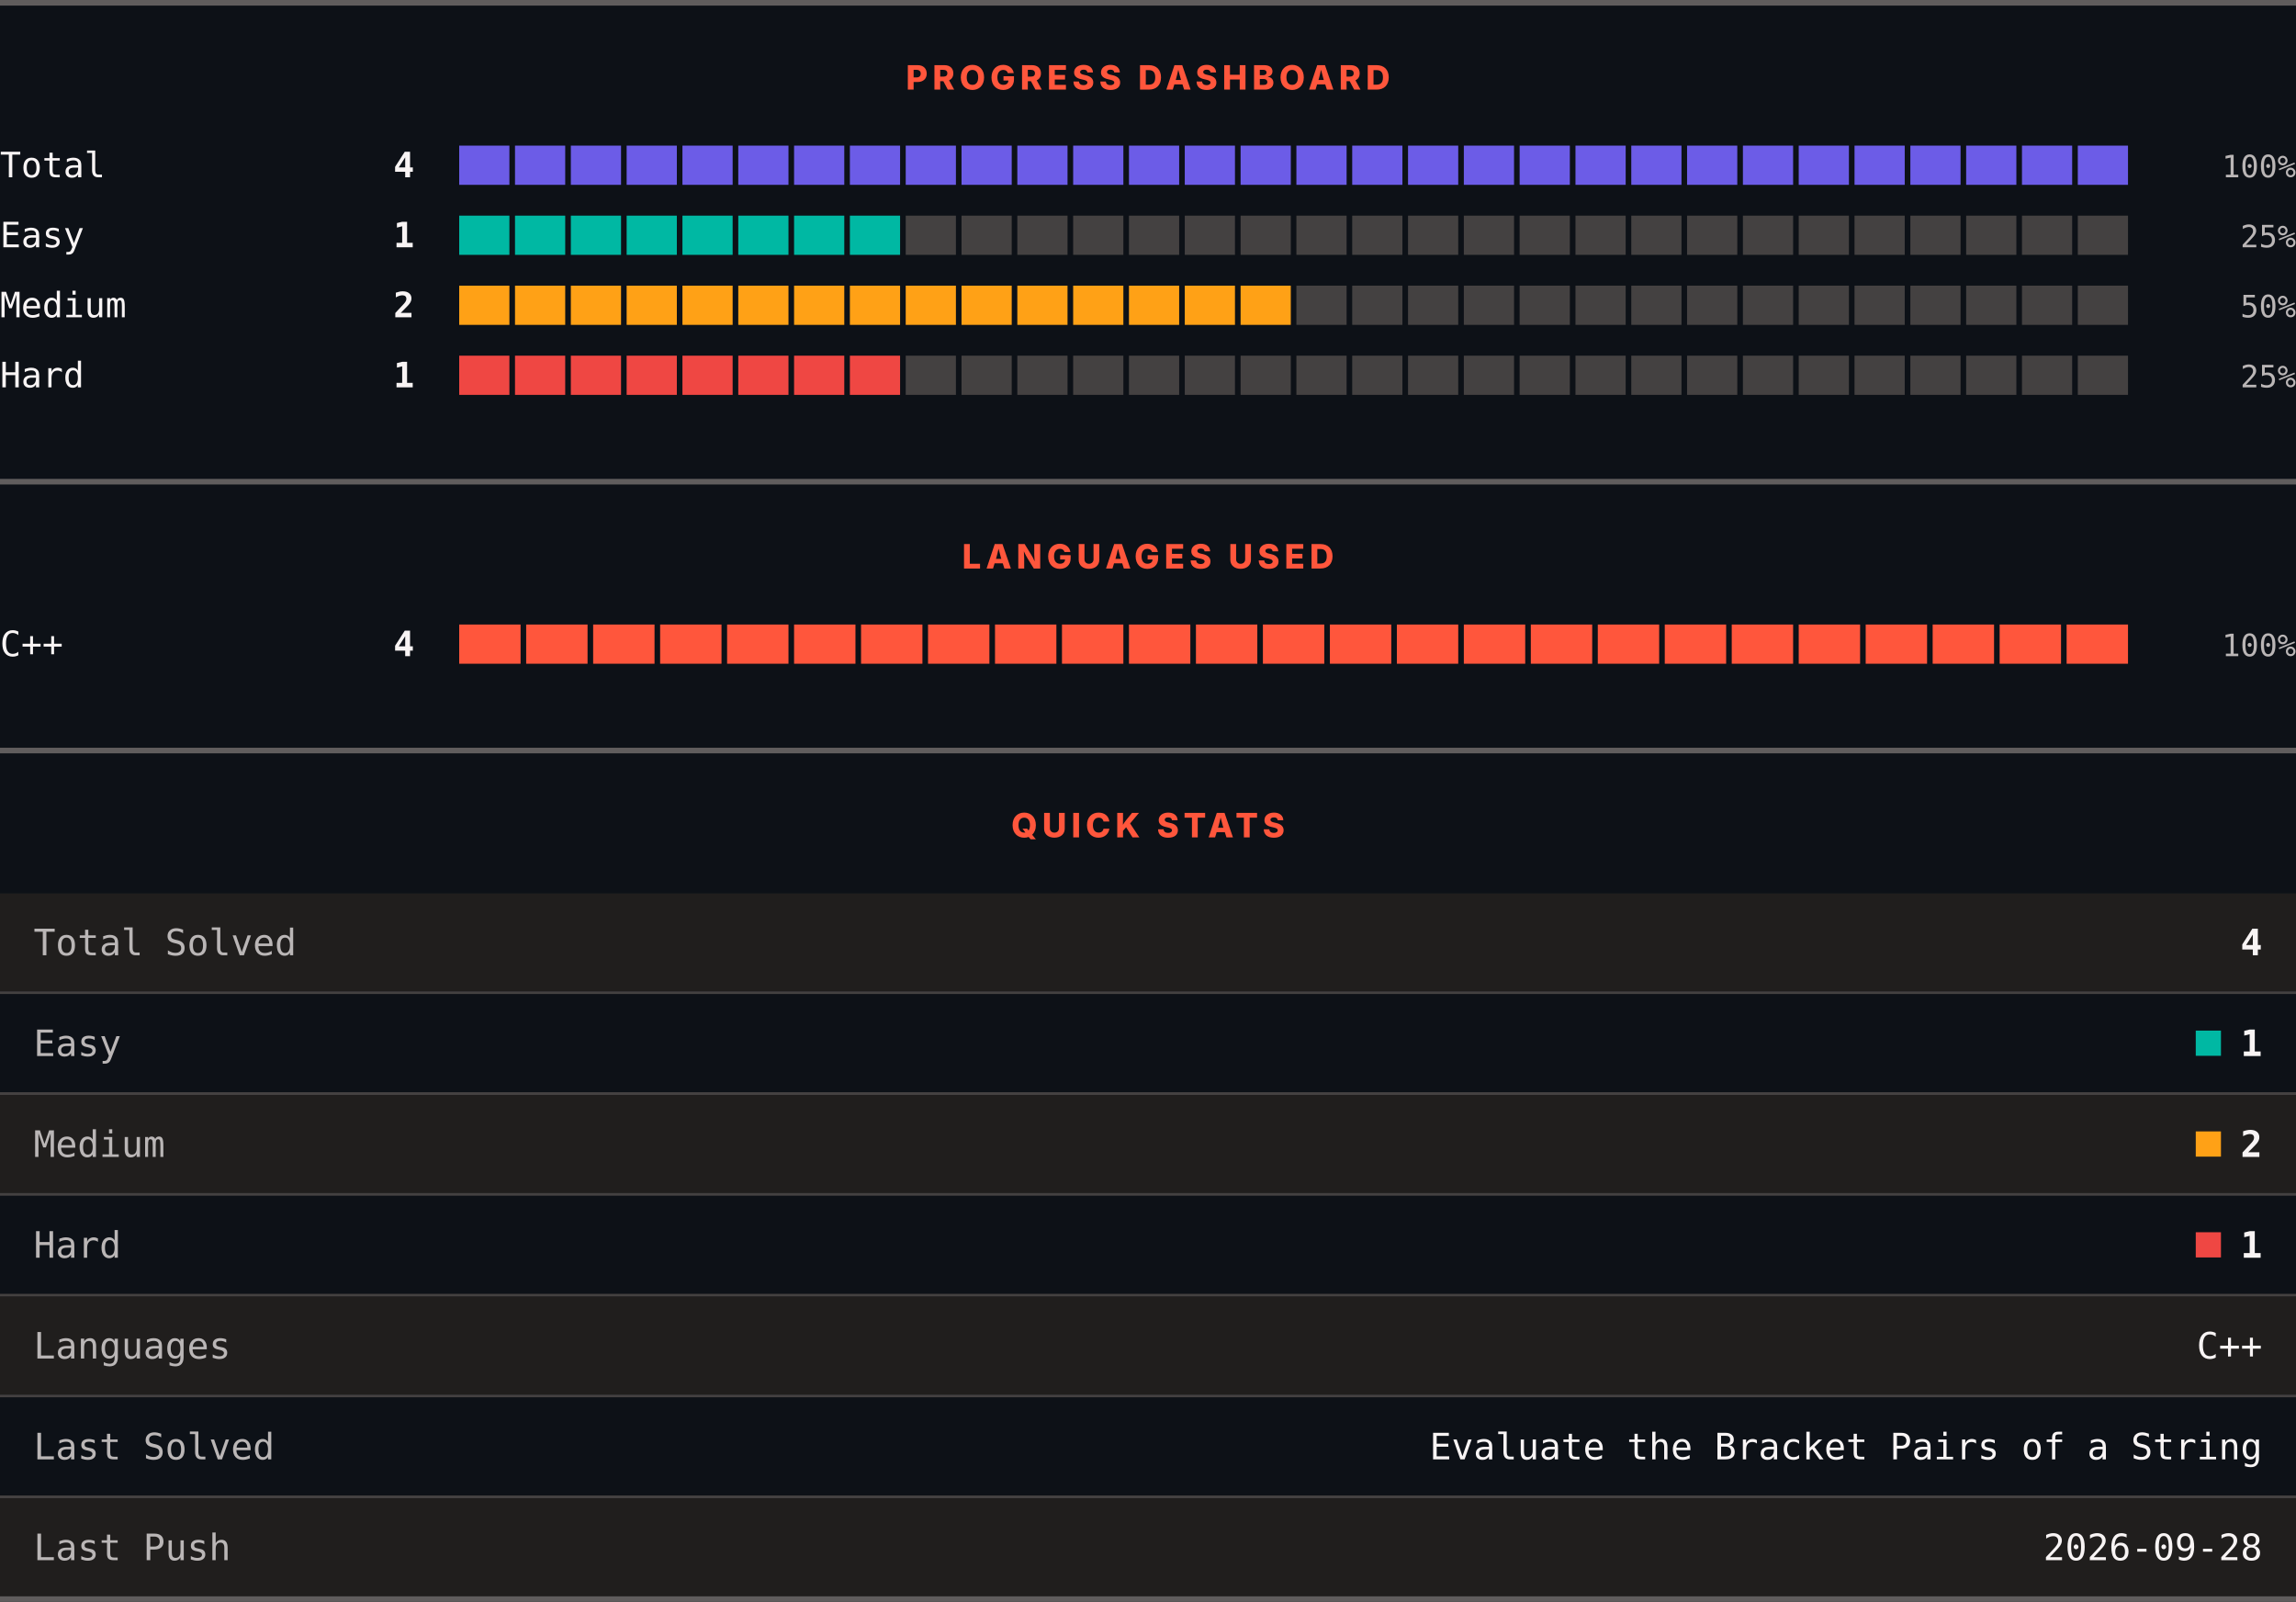
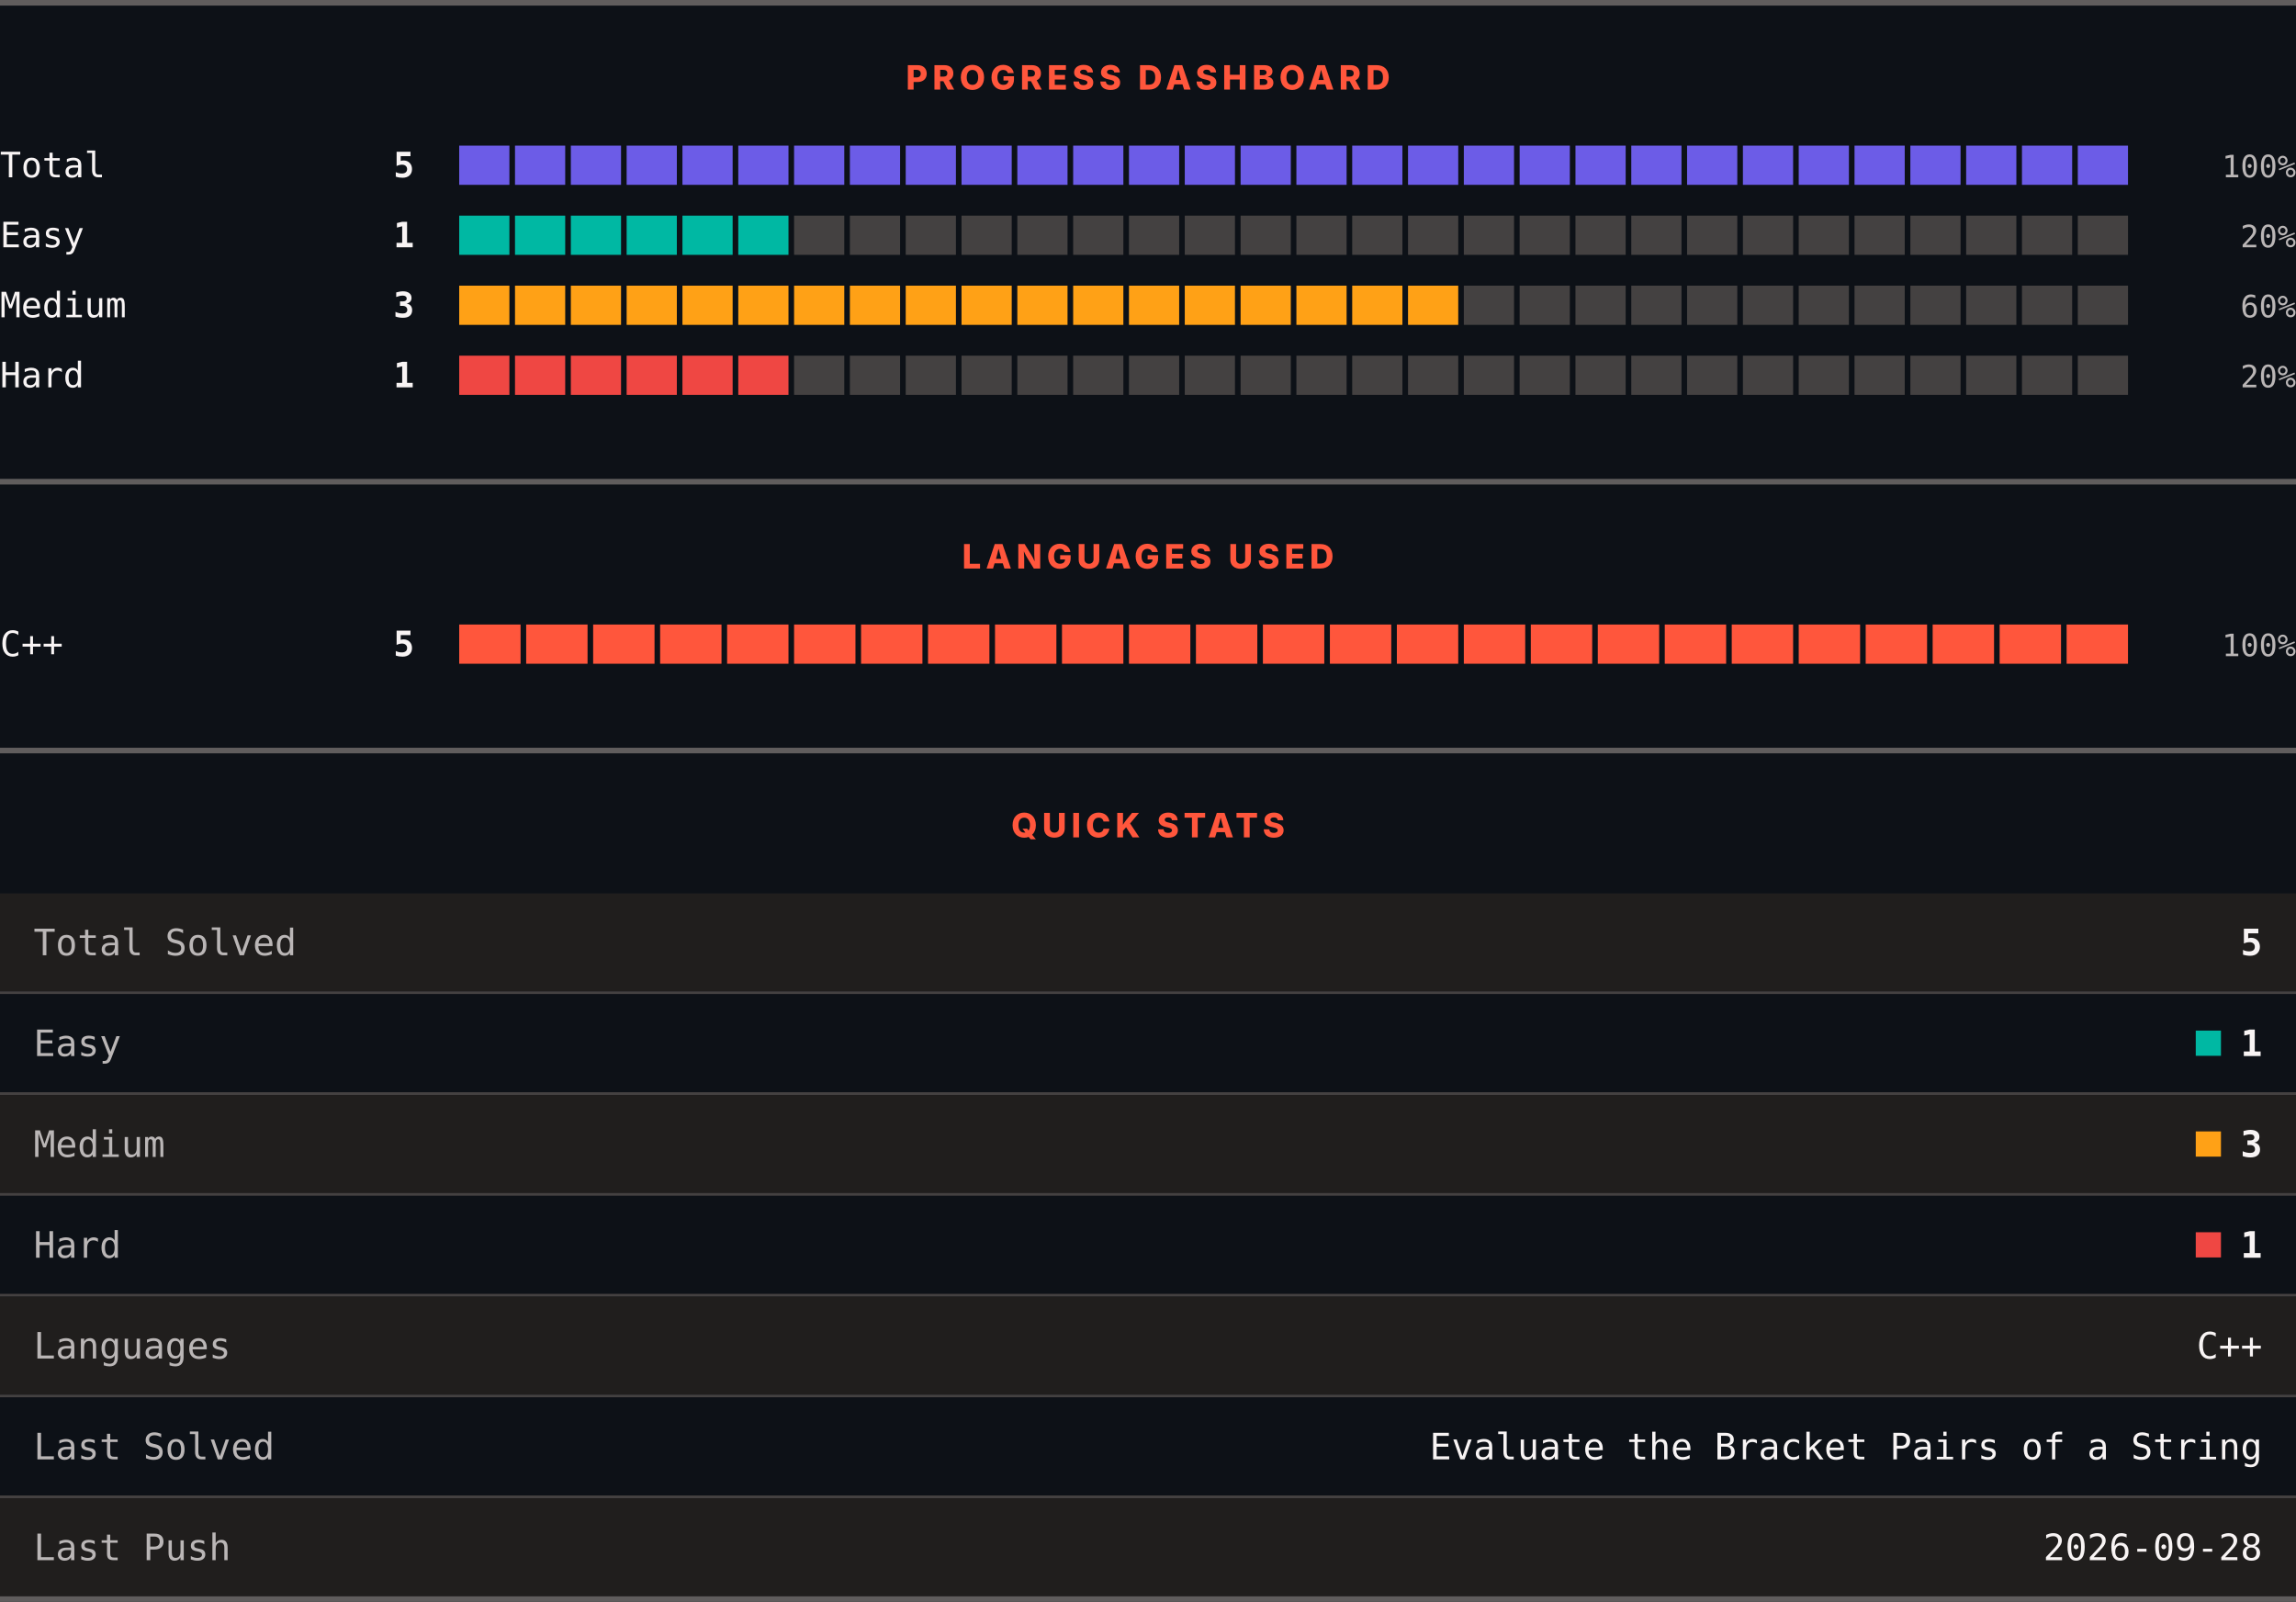
<svg xmlns="http://www.w3.org/2000/svg" width="820" height="572" viewBox="0 0 820 572" role="img" aria-label="LeetCode progress, languages and quick stats">
  <rect width="820" height="572" fill="#0d1117" />
  <rect x="0" y="0" width="820" height="2" fill="#605d5d" />
  <text x="410" y="32" text-anchor="middle" font-family="Archivo, system-ui, -apple-system, Segoe UI, sans-serif" font-size="12" font-weight="800" letter-spacing="1.68" fill="#ff563c">PROGRESS DASHBOARD</text>
  <text x="0" y="63.3" font-family="ui-monospace, SFMono-Regular, Menlo, Consolas, monospace" font-size="12.5" fill="#f8f4f4">Total</text>
-   <text x="148" y="63.3" text-anchor="end" font-family="ui-monospace, SFMono-Regular, Menlo, Consolas, monospace" font-size="12.5" font-weight="700" fill="#f8f4f4">4</text>
+   <text x="148" y="63.3" text-anchor="end" font-family="ui-monospace, SFMono-Regular, Menlo, Consolas, monospace" font-size="12.5" font-weight="700" fill="#f8f4f4">5</text>
  <rect x="164.00" y="52" width="17.93" height="14" fill="#6c5ce7" />
  <rect x="183.93" y="52" width="17.93" height="14" fill="#6c5ce7" />
  <rect x="203.87" y="52" width="17.93" height="14" fill="#6c5ce7" />
  <rect x="223.80" y="52" width="17.93" height="14" fill="#6c5ce7" />
  <rect x="243.73" y="52" width="17.93" height="14" fill="#6c5ce7" />
  <rect x="263.67" y="52" width="17.93" height="14" fill="#6c5ce7" />
  <rect x="283.60" y="52" width="17.93" height="14" fill="#6c5ce7" />
  <rect x="303.53" y="52" width="17.93" height="14" fill="#6c5ce7" />
  <rect x="323.47" y="52" width="17.93" height="14" fill="#6c5ce7" />
  <rect x="343.40" y="52" width="17.93" height="14" fill="#6c5ce7" />
  <rect x="363.33" y="52" width="17.93" height="14" fill="#6c5ce7" />
  <rect x="383.27" y="52" width="17.93" height="14" fill="#6c5ce7" />
  <rect x="403.20" y="52" width="17.93" height="14" fill="#6c5ce7" />
  <rect x="423.13" y="52" width="17.93" height="14" fill="#6c5ce7" />
  <rect x="443.07" y="52" width="17.93" height="14" fill="#6c5ce7" />
  <rect x="463.00" y="52" width="17.93" height="14" fill="#6c5ce7" />
  <rect x="482.93" y="52" width="17.93" height="14" fill="#6c5ce7" />
  <rect x="502.87" y="52" width="17.93" height="14" fill="#6c5ce7" />
  <rect x="522.80" y="52" width="17.93" height="14" fill="#6c5ce7" />
  <rect x="542.73" y="52" width="17.93" height="14" fill="#6c5ce7" />
  <rect x="562.67" y="52" width="17.93" height="14" fill="#6c5ce7" />
  <rect x="582.60" y="52" width="17.93" height="14" fill="#6c5ce7" />
  <rect x="602.53" y="52" width="17.93" height="14" fill="#6c5ce7" />
  <rect x="622.47" y="52" width="17.93" height="14" fill="#6c5ce7" />
  <rect x="642.40" y="52" width="17.93" height="14" fill="#6c5ce7" />
  <rect x="662.33" y="52" width="17.93" height="14" fill="#6c5ce7" />
  <rect x="682.27" y="52" width="17.93" height="14" fill="#6c5ce7" />
  <rect x="702.20" y="52" width="17.93" height="14" fill="#6c5ce7" />
  <rect x="722.13" y="52" width="17.93" height="14" fill="#6c5ce7" />
  <rect x="742.07" y="52" width="17.93" height="14" fill="#6c5ce7" />
  <text x="820" y="63.3" text-anchor="end" font-family="ui-monospace, SFMono-Regular, Menlo, Consolas, monospace" font-size="11" fill="#bab6b6">100%</text>
  <text x="0" y="88.3" font-family="ui-monospace, SFMono-Regular, Menlo, Consolas, monospace" font-size="12.5" fill="#f8f4f4">Easy</text>
  <text x="148" y="88.3" text-anchor="end" font-family="ui-monospace, SFMono-Regular, Menlo, Consolas, monospace" font-size="12.5" font-weight="700" fill="#f8f4f4">1</text>
  <rect x="164.00" y="77" width="17.93" height="14" fill="#00b8a3" />
  <rect x="183.93" y="77" width="17.93" height="14" fill="#00b8a3" />
  <rect x="203.87" y="77" width="17.93" height="14" fill="#00b8a3" />
  <rect x="223.80" y="77" width="17.93" height="14" fill="#00b8a3" />
  <rect x="243.73" y="77" width="17.93" height="14" fill="#00b8a3" />
  <rect x="263.67" y="77" width="17.93" height="14" fill="#00b8a3" />
-   <rect x="283.60" y="77" width="17.93" height="14" fill="#00b8a3" />
-   <rect x="303.53" y="77" width="17.93" height="14" fill="#00b8a3" />
+   <rect x="283.60" y="77" width="17.93" height="14" fill="#444141" />
+   <rect x="303.53" y="77" width="17.93" height="14" fill="#444141" />
  <rect x="323.47" y="77" width="17.93" height="14" fill="#444141" />
  <rect x="343.40" y="77" width="17.93" height="14" fill="#444141" />
  <rect x="363.33" y="77" width="17.93" height="14" fill="#444141" />
  <rect x="383.27" y="77" width="17.93" height="14" fill="#444141" />
  <rect x="403.20" y="77" width="17.93" height="14" fill="#444141" />
  <rect x="423.13" y="77" width="17.93" height="14" fill="#444141" />
  <rect x="443.07" y="77" width="17.93" height="14" fill="#444141" />
  <rect x="463.00" y="77" width="17.93" height="14" fill="#444141" />
  <rect x="482.93" y="77" width="17.93" height="14" fill="#444141" />
  <rect x="502.87" y="77" width="17.93" height="14" fill="#444141" />
  <rect x="522.80" y="77" width="17.93" height="14" fill="#444141" />
  <rect x="542.73" y="77" width="17.93" height="14" fill="#444141" />
  <rect x="562.67" y="77" width="17.93" height="14" fill="#444141" />
  <rect x="582.60" y="77" width="17.93" height="14" fill="#444141" />
  <rect x="602.53" y="77" width="17.93" height="14" fill="#444141" />
  <rect x="622.47" y="77" width="17.93" height="14" fill="#444141" />
  <rect x="642.40" y="77" width="17.93" height="14" fill="#444141" />
  <rect x="662.33" y="77" width="17.93" height="14" fill="#444141" />
  <rect x="682.27" y="77" width="17.93" height="14" fill="#444141" />
  <rect x="702.20" y="77" width="17.93" height="14" fill="#444141" />
  <rect x="722.13" y="77" width="17.93" height="14" fill="#444141" />
  <rect x="742.07" y="77" width="17.93" height="14" fill="#444141" />
-   <text x="820" y="88.3" text-anchor="end" font-family="ui-monospace, SFMono-Regular, Menlo, Consolas, monospace" font-size="11" fill="#bab6b6">25%</text>
+   <text x="820" y="88.3" text-anchor="end" font-family="ui-monospace, SFMono-Regular, Menlo, Consolas, monospace" font-size="11" fill="#bab6b6">20%</text>
  <text x="0" y="113.3" font-family="ui-monospace, SFMono-Regular, Menlo, Consolas, monospace" font-size="12.5" fill="#f8f4f4">Medium</text>
-   <text x="148" y="113.3" text-anchor="end" font-family="ui-monospace, SFMono-Regular, Menlo, Consolas, monospace" font-size="12.5" font-weight="700" fill="#f8f4f4">2</text>
+   <text x="148" y="113.3" text-anchor="end" font-family="ui-monospace, SFMono-Regular, Menlo, Consolas, monospace" font-size="12.5" font-weight="700" fill="#f8f4f4">3</text>
  <rect x="164.00" y="102" width="17.93" height="14" fill="#ffa116" />
  <rect x="183.93" y="102" width="17.93" height="14" fill="#ffa116" />
  <rect x="203.87" y="102" width="17.93" height="14" fill="#ffa116" />
  <rect x="223.80" y="102" width="17.93" height="14" fill="#ffa116" />
  <rect x="243.73" y="102" width="17.93" height="14" fill="#ffa116" />
  <rect x="263.67" y="102" width="17.93" height="14" fill="#ffa116" />
  <rect x="283.60" y="102" width="17.93" height="14" fill="#ffa116" />
  <rect x="303.53" y="102" width="17.93" height="14" fill="#ffa116" />
  <rect x="323.47" y="102" width="17.93" height="14" fill="#ffa116" />
  <rect x="343.40" y="102" width="17.93" height="14" fill="#ffa116" />
  <rect x="363.33" y="102" width="17.93" height="14" fill="#ffa116" />
  <rect x="383.27" y="102" width="17.93" height="14" fill="#ffa116" />
  <rect x="403.20" y="102" width="17.93" height="14" fill="#ffa116" />
  <rect x="423.13" y="102" width="17.93" height="14" fill="#ffa116" />
  <rect x="443.07" y="102" width="17.93" height="14" fill="#ffa116" />
-   <rect x="463.00" y="102" width="17.93" height="14" fill="#444141" />
-   <rect x="482.93" y="102" width="17.93" height="14" fill="#444141" />
-   <rect x="502.87" y="102" width="17.93" height="14" fill="#444141" />
+   <rect x="463.00" y="102" width="17.93" height="14" fill="#ffa116" />
+   <rect x="482.93" y="102" width="17.93" height="14" fill="#ffa116" />
+   <rect x="502.87" y="102" width="17.93" height="14" fill="#ffa116" />
  <rect x="522.80" y="102" width="17.93" height="14" fill="#444141" />
  <rect x="542.73" y="102" width="17.93" height="14" fill="#444141" />
  <rect x="562.67" y="102" width="17.93" height="14" fill="#444141" />
  <rect x="582.60" y="102" width="17.93" height="14" fill="#444141" />
  <rect x="602.53" y="102" width="17.93" height="14" fill="#444141" />
  <rect x="622.47" y="102" width="17.93" height="14" fill="#444141" />
  <rect x="642.40" y="102" width="17.93" height="14" fill="#444141" />
  <rect x="662.33" y="102" width="17.93" height="14" fill="#444141" />
  <rect x="682.27" y="102" width="17.93" height="14" fill="#444141" />
  <rect x="702.20" y="102" width="17.93" height="14" fill="#444141" />
  <rect x="722.13" y="102" width="17.93" height="14" fill="#444141" />
  <rect x="742.07" y="102" width="17.93" height="14" fill="#444141" />
-   <text x="820" y="113.3" text-anchor="end" font-family="ui-monospace, SFMono-Regular, Menlo, Consolas, monospace" font-size="11" fill="#bab6b6">50%</text>
+   <text x="820" y="113.3" text-anchor="end" font-family="ui-monospace, SFMono-Regular, Menlo, Consolas, monospace" font-size="11" fill="#bab6b6">60%</text>
  <text x="0" y="138.3" font-family="ui-monospace, SFMono-Regular, Menlo, Consolas, monospace" font-size="12.5" fill="#f8f4f4">Hard</text>
  <text x="148" y="138.3" text-anchor="end" font-family="ui-monospace, SFMono-Regular, Menlo, Consolas, monospace" font-size="12.5" font-weight="700" fill="#f8f4f4">1</text>
  <rect x="164.00" y="127" width="17.93" height="14" fill="#ef4743" />
  <rect x="183.93" y="127" width="17.93" height="14" fill="#ef4743" />
  <rect x="203.87" y="127" width="17.93" height="14" fill="#ef4743" />
  <rect x="223.80" y="127" width="17.93" height="14" fill="#ef4743" />
  <rect x="243.73" y="127" width="17.93" height="14" fill="#ef4743" />
  <rect x="263.67" y="127" width="17.93" height="14" fill="#ef4743" />
-   <rect x="283.60" y="127" width="17.93" height="14" fill="#ef4743" />
-   <rect x="303.53" y="127" width="17.93" height="14" fill="#ef4743" />
+   <rect x="283.60" y="127" width="17.93" height="14" fill="#444141" />
+   <rect x="303.53" y="127" width="17.93" height="14" fill="#444141" />
  <rect x="323.47" y="127" width="17.93" height="14" fill="#444141" />
  <rect x="343.40" y="127" width="17.93" height="14" fill="#444141" />
  <rect x="363.33" y="127" width="17.93" height="14" fill="#444141" />
  <rect x="383.27" y="127" width="17.93" height="14" fill="#444141" />
  <rect x="403.20" y="127" width="17.93" height="14" fill="#444141" />
  <rect x="423.13" y="127" width="17.93" height="14" fill="#444141" />
  <rect x="443.07" y="127" width="17.93" height="14" fill="#444141" />
  <rect x="463.00" y="127" width="17.93" height="14" fill="#444141" />
  <rect x="482.93" y="127" width="17.93" height="14" fill="#444141" />
  <rect x="502.87" y="127" width="17.93" height="14" fill="#444141" />
  <rect x="522.80" y="127" width="17.93" height="14" fill="#444141" />
  <rect x="542.73" y="127" width="17.93" height="14" fill="#444141" />
  <rect x="562.67" y="127" width="17.93" height="14" fill="#444141" />
  <rect x="582.60" y="127" width="17.93" height="14" fill="#444141" />
  <rect x="602.53" y="127" width="17.93" height="14" fill="#444141" />
  <rect x="622.47" y="127" width="17.93" height="14" fill="#444141" />
  <rect x="642.40" y="127" width="17.93" height="14" fill="#444141" />
  <rect x="662.33" y="127" width="17.93" height="14" fill="#444141" />
  <rect x="682.27" y="127" width="17.93" height="14" fill="#444141" />
  <rect x="702.20" y="127" width="17.93" height="14" fill="#444141" />
  <rect x="722.13" y="127" width="17.93" height="14" fill="#444141" />
  <rect x="742.07" y="127" width="17.93" height="14" fill="#444141" />
-   <text x="820" y="138.3" text-anchor="end" font-family="ui-monospace, SFMono-Regular, Menlo, Consolas, monospace" font-size="11" fill="#bab6b6">25%</text>
+   <text x="820" y="138.3" text-anchor="end" font-family="ui-monospace, SFMono-Regular, Menlo, Consolas, monospace" font-size="11" fill="#bab6b6">20%</text>
  <rect x="0" y="171" width="820" height="2" fill="#605d5d" />
  <text x="410" y="203" text-anchor="middle" font-family="Archivo, system-ui, -apple-system, Segoe UI, sans-serif" font-size="12" font-weight="800" letter-spacing="1.68" fill="#ff563c">LANGUAGES USED</text>
  <text x="0" y="234.3" font-family="ui-monospace, SFMono-Regular, Menlo, Consolas, monospace" font-size="12.5" fill="#f8f4f4">C++</text>
-   <text x="148" y="234.3" text-anchor="end" font-family="ui-monospace, SFMono-Regular, Menlo, Consolas, monospace" font-size="12.5" font-weight="700" fill="#f8f4f4">4</text>
+   <text x="148" y="234.3" text-anchor="end" font-family="ui-monospace, SFMono-Regular, Menlo, Consolas, monospace" font-size="12.5" font-weight="700" fill="#f8f4f4">5</text>
  <rect x="164.00" y="223" width="21.92" height="14" fill="#ff563c" />
  <rect x="187.92" y="223" width="21.92" height="14" fill="#ff563c" />
  <rect x="211.84" y="223" width="21.92" height="14" fill="#ff563c" />
  <rect x="235.76" y="223" width="21.92" height="14" fill="#ff563c" />
  <rect x="259.68" y="223" width="21.92" height="14" fill="#ff563c" />
  <rect x="283.60" y="223" width="21.92" height="14" fill="#ff563c" />
  <rect x="307.52" y="223" width="21.92" height="14" fill="#ff563c" />
  <rect x="331.44" y="223" width="21.92" height="14" fill="#ff563c" />
  <rect x="355.36" y="223" width="21.92" height="14" fill="#ff563c" />
  <rect x="379.28" y="223" width="21.92" height="14" fill="#ff563c" />
  <rect x="403.20" y="223" width="21.92" height="14" fill="#ff563c" />
  <rect x="427.12" y="223" width="21.92" height="14" fill="#ff563c" />
  <rect x="451.04" y="223" width="21.92" height="14" fill="#ff563c" />
  <rect x="474.96" y="223" width="21.92" height="14" fill="#ff563c" />
  <rect x="498.88" y="223" width="21.92" height="14" fill="#ff563c" />
  <rect x="522.80" y="223" width="21.92" height="14" fill="#ff563c" />
  <rect x="546.72" y="223" width="21.92" height="14" fill="#ff563c" />
  <rect x="570.64" y="223" width="21.92" height="14" fill="#ff563c" />
  <rect x="594.56" y="223" width="21.92" height="14" fill="#ff563c" />
  <rect x="618.48" y="223" width="21.92" height="14" fill="#ff563c" />
  <rect x="642.40" y="223" width="21.92" height="14" fill="#ff563c" />
  <rect x="666.32" y="223" width="21.92" height="14" fill="#ff563c" />
  <rect x="690.24" y="223" width="21.92" height="14" fill="#ff563c" />
  <rect x="714.16" y="223" width="21.92" height="14" fill="#ff563c" />
  <rect x="738.08" y="223" width="21.92" height="14" fill="#ff563c" />
  <text x="820" y="234.3" text-anchor="end" font-family="ui-monospace, SFMono-Regular, Menlo, Consolas, monospace" font-size="11" fill="#bab6b6">100%</text>
  <rect x="0" y="267" width="820" height="2" fill="#605d5d" />
  <text x="410" y="299" text-anchor="middle" font-family="Archivo, system-ui, -apple-system, Segoe UI, sans-serif" font-size="12" font-weight="800" letter-spacing="1.68" fill="#ff563c">QUICK STATS</text>
  <rect x="0" y="319" width="820" height="35" fill="#201e1d" />
  <text x="12" y="341.1" font-family="ui-monospace, SFMono-Regular, Menlo, Consolas, monospace" font-size="13" fill="#bab6b6">Total Solved</text>
-   <text x="808" y="341.1" text-anchor="end" font-family="ui-monospace, SFMono-Regular, Menlo, Consolas, monospace" font-size="13" font-weight="700" fill="#f8f4f4">4</text>
+   <text x="808" y="341.1" text-anchor="end" font-family="ui-monospace, SFMono-Regular, Menlo, Consolas, monospace" font-size="13" font-weight="700" fill="#f8f4f4">5</text>
  <rect x="0" y="354" width="820" height="1" fill="#444141" />
  <rect x="0" y="355" width="820" height="35" fill="#0d1117" />
  <text x="12" y="377.1" font-family="ui-monospace, SFMono-Regular, Menlo, Consolas, monospace" font-size="13" fill="#bab6b6">Easy</text>
  <rect x="784.2" y="368" width="9" height="9" fill="#00b8a3" />
  <text x="808" y="377.1" text-anchor="end" font-family="ui-monospace, SFMono-Regular, Menlo, Consolas, monospace" font-size="13" font-weight="700" fill="#f8f4f4">1</text>
  <rect x="0" y="390" width="820" height="1" fill="#444141" />
  <rect x="0" y="391" width="820" height="35" fill="#201e1d" />
  <text x="12" y="413.1" font-family="ui-monospace, SFMono-Regular, Menlo, Consolas, monospace" font-size="13" fill="#bab6b6">Medium</text>
  <rect x="784.2" y="404" width="9" height="9" fill="#ffa116" />
-   <text x="808" y="413.1" text-anchor="end" font-family="ui-monospace, SFMono-Regular, Menlo, Consolas, monospace" font-size="13" font-weight="700" fill="#f8f4f4">2</text>
+   <text x="808" y="413.1" text-anchor="end" font-family="ui-monospace, SFMono-Regular, Menlo, Consolas, monospace" font-size="13" font-weight="700" fill="#f8f4f4">3</text>
  <rect x="0" y="426" width="820" height="1" fill="#444141" />
  <rect x="0" y="427" width="820" height="35" fill="#0d1117" />
  <text x="12" y="449.1" font-family="ui-monospace, SFMono-Regular, Menlo, Consolas, monospace" font-size="13" fill="#bab6b6">Hard</text>
  <rect x="784.2" y="440" width="9" height="9" fill="#ef4743" />
  <text x="808" y="449.1" text-anchor="end" font-family="ui-monospace, SFMono-Regular, Menlo, Consolas, monospace" font-size="13" font-weight="700" fill="#f8f4f4">1</text>
  <rect x="0" y="462" width="820" height="1" fill="#444141" />
  <rect x="0" y="463" width="820" height="35" fill="#201e1d" />
  <text x="12" y="485.1" font-family="ui-monospace, SFMono-Regular, Menlo, Consolas, monospace" font-size="13" fill="#bab6b6">Languages</text>
  <text x="808" y="485.1" text-anchor="end" font-family="ui-monospace, SFMono-Regular, Menlo, Consolas, monospace" font-size="13" fill="#f8f4f4">C++</text>
  <rect x="0" y="498" width="820" height="1" fill="#444141" />
  <rect x="0" y="499" width="820" height="35" fill="#0d1117" />
  <text x="12" y="521.1" font-family="ui-monospace, SFMono-Regular, Menlo, Consolas, monospace" font-size="13" fill="#bab6b6">Last Solved</text>
  <text x="808" y="521.1" text-anchor="end" font-family="ui-monospace, SFMono-Regular, Menlo, Consolas, monospace" font-size="13" fill="#f8f4f4">Evaluate the Bracket Pairs of a String</text>
  <rect x="0" y="534" width="820" height="1" fill="#444141" />
  <rect x="0" y="535" width="820" height="35" fill="#201e1d" />
  <text x="12" y="557.1" font-family="ui-monospace, SFMono-Regular, Menlo, Consolas, monospace" font-size="13" fill="#bab6b6">Last Push</text>
  <text x="808" y="557.1" text-anchor="end" font-family="ui-monospace, SFMono-Regular, Menlo, Consolas, monospace" font-size="13" fill="#f8f4f4">2026-09-28</text>
  <rect x="0" y="570" width="820" height="2" fill="#605d5d" />
</svg>
